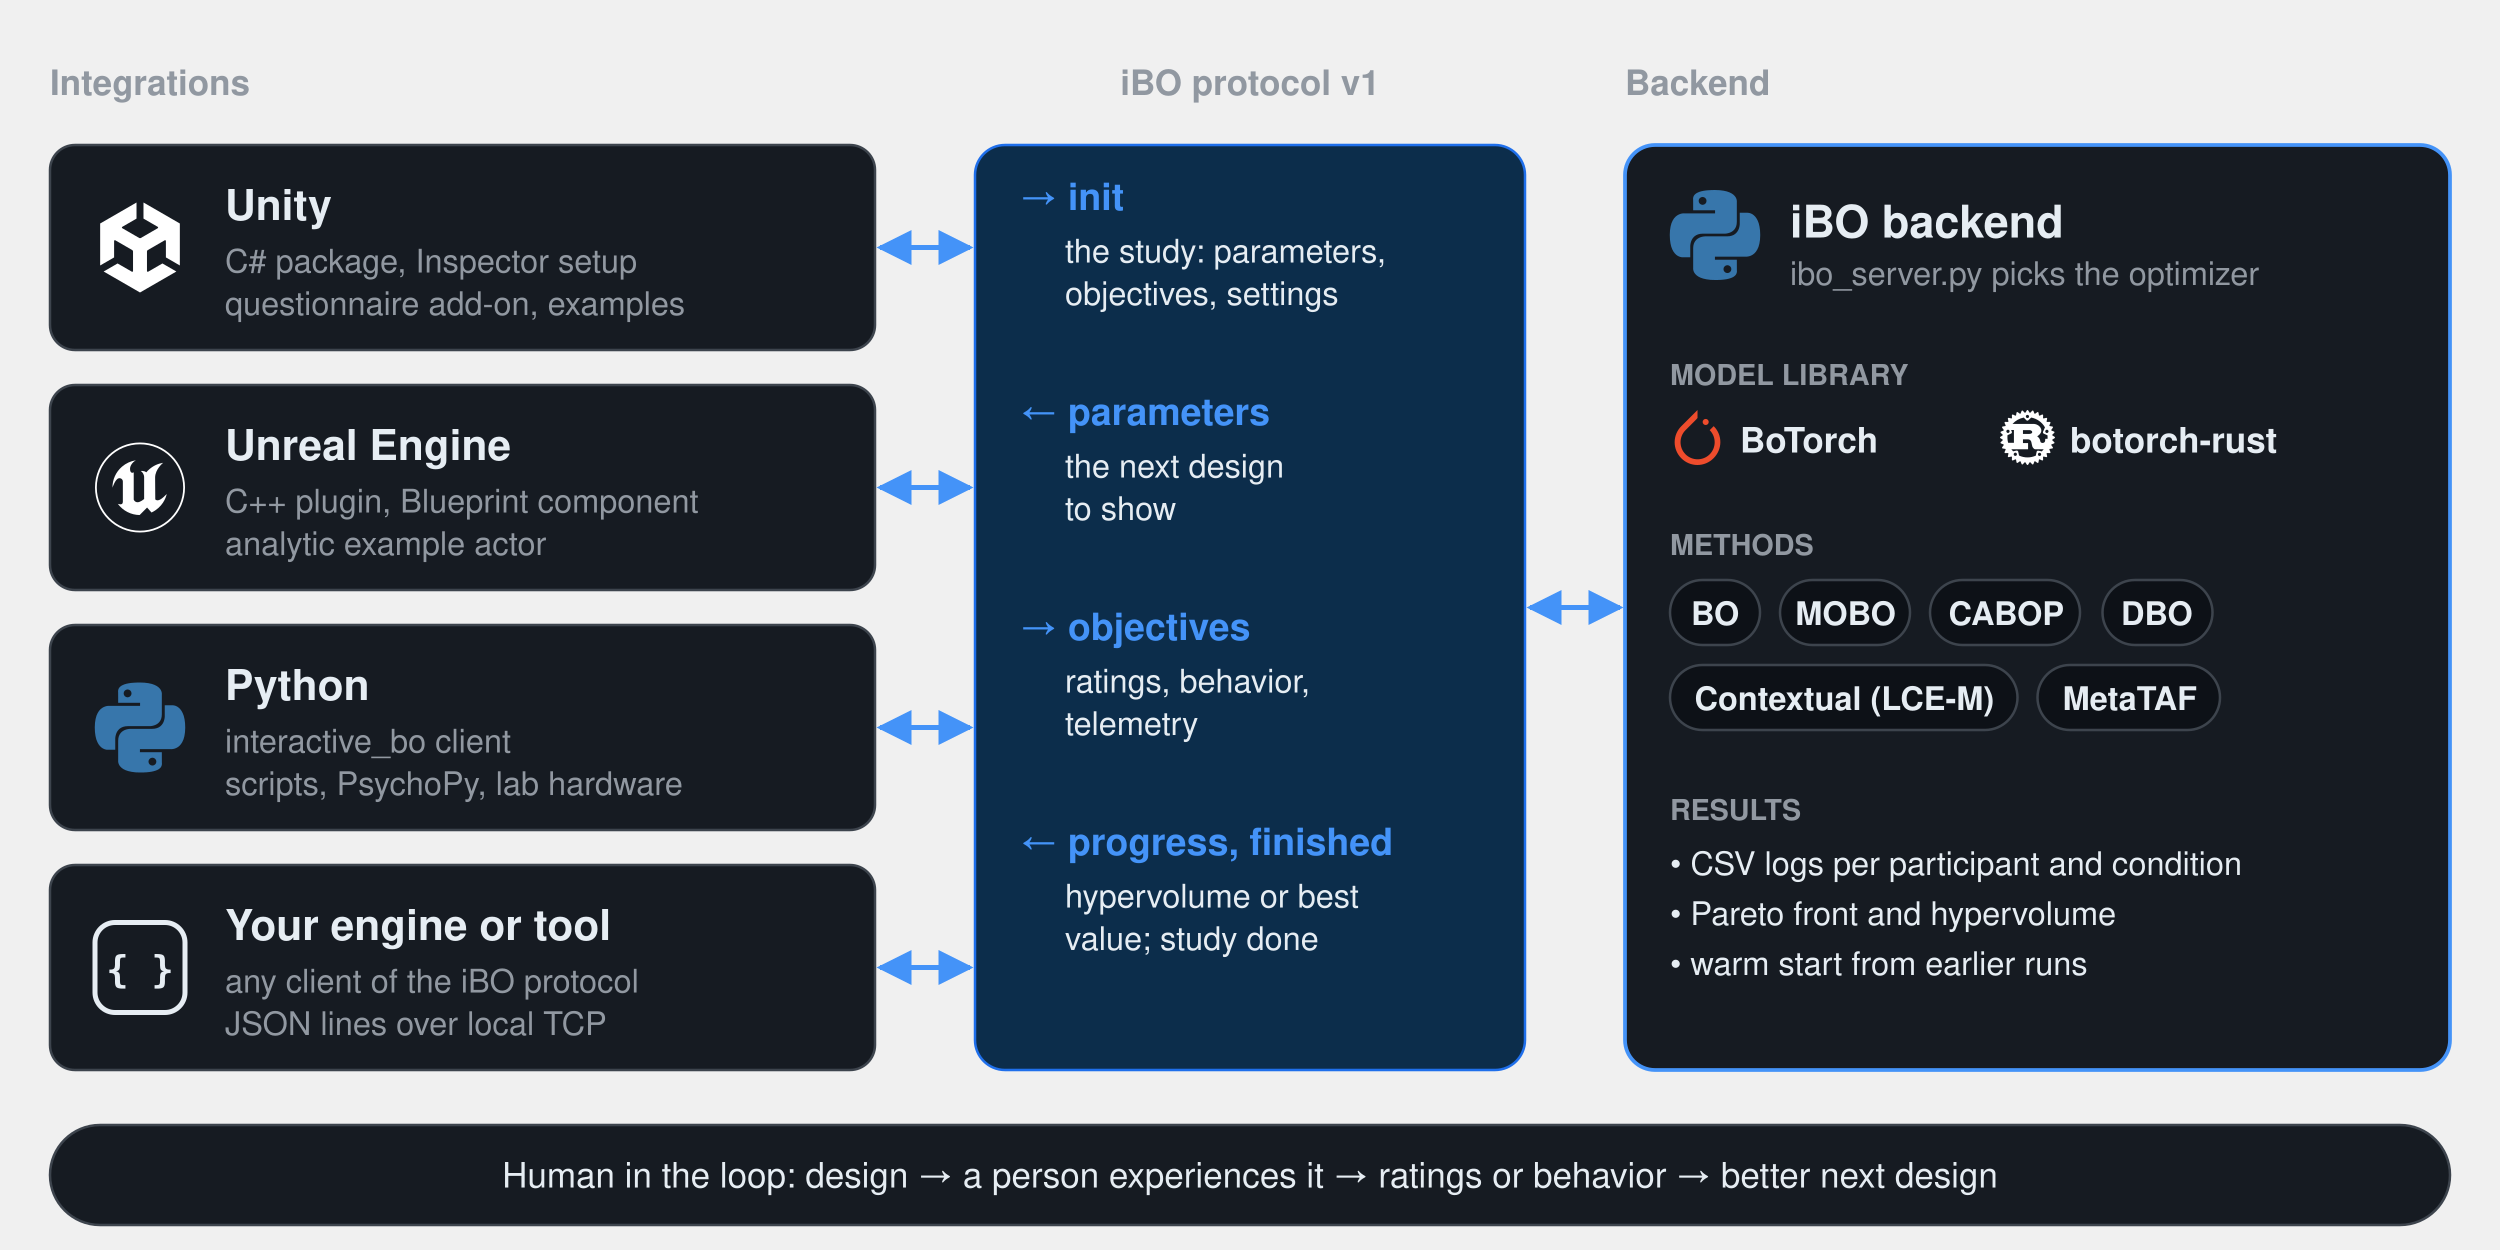
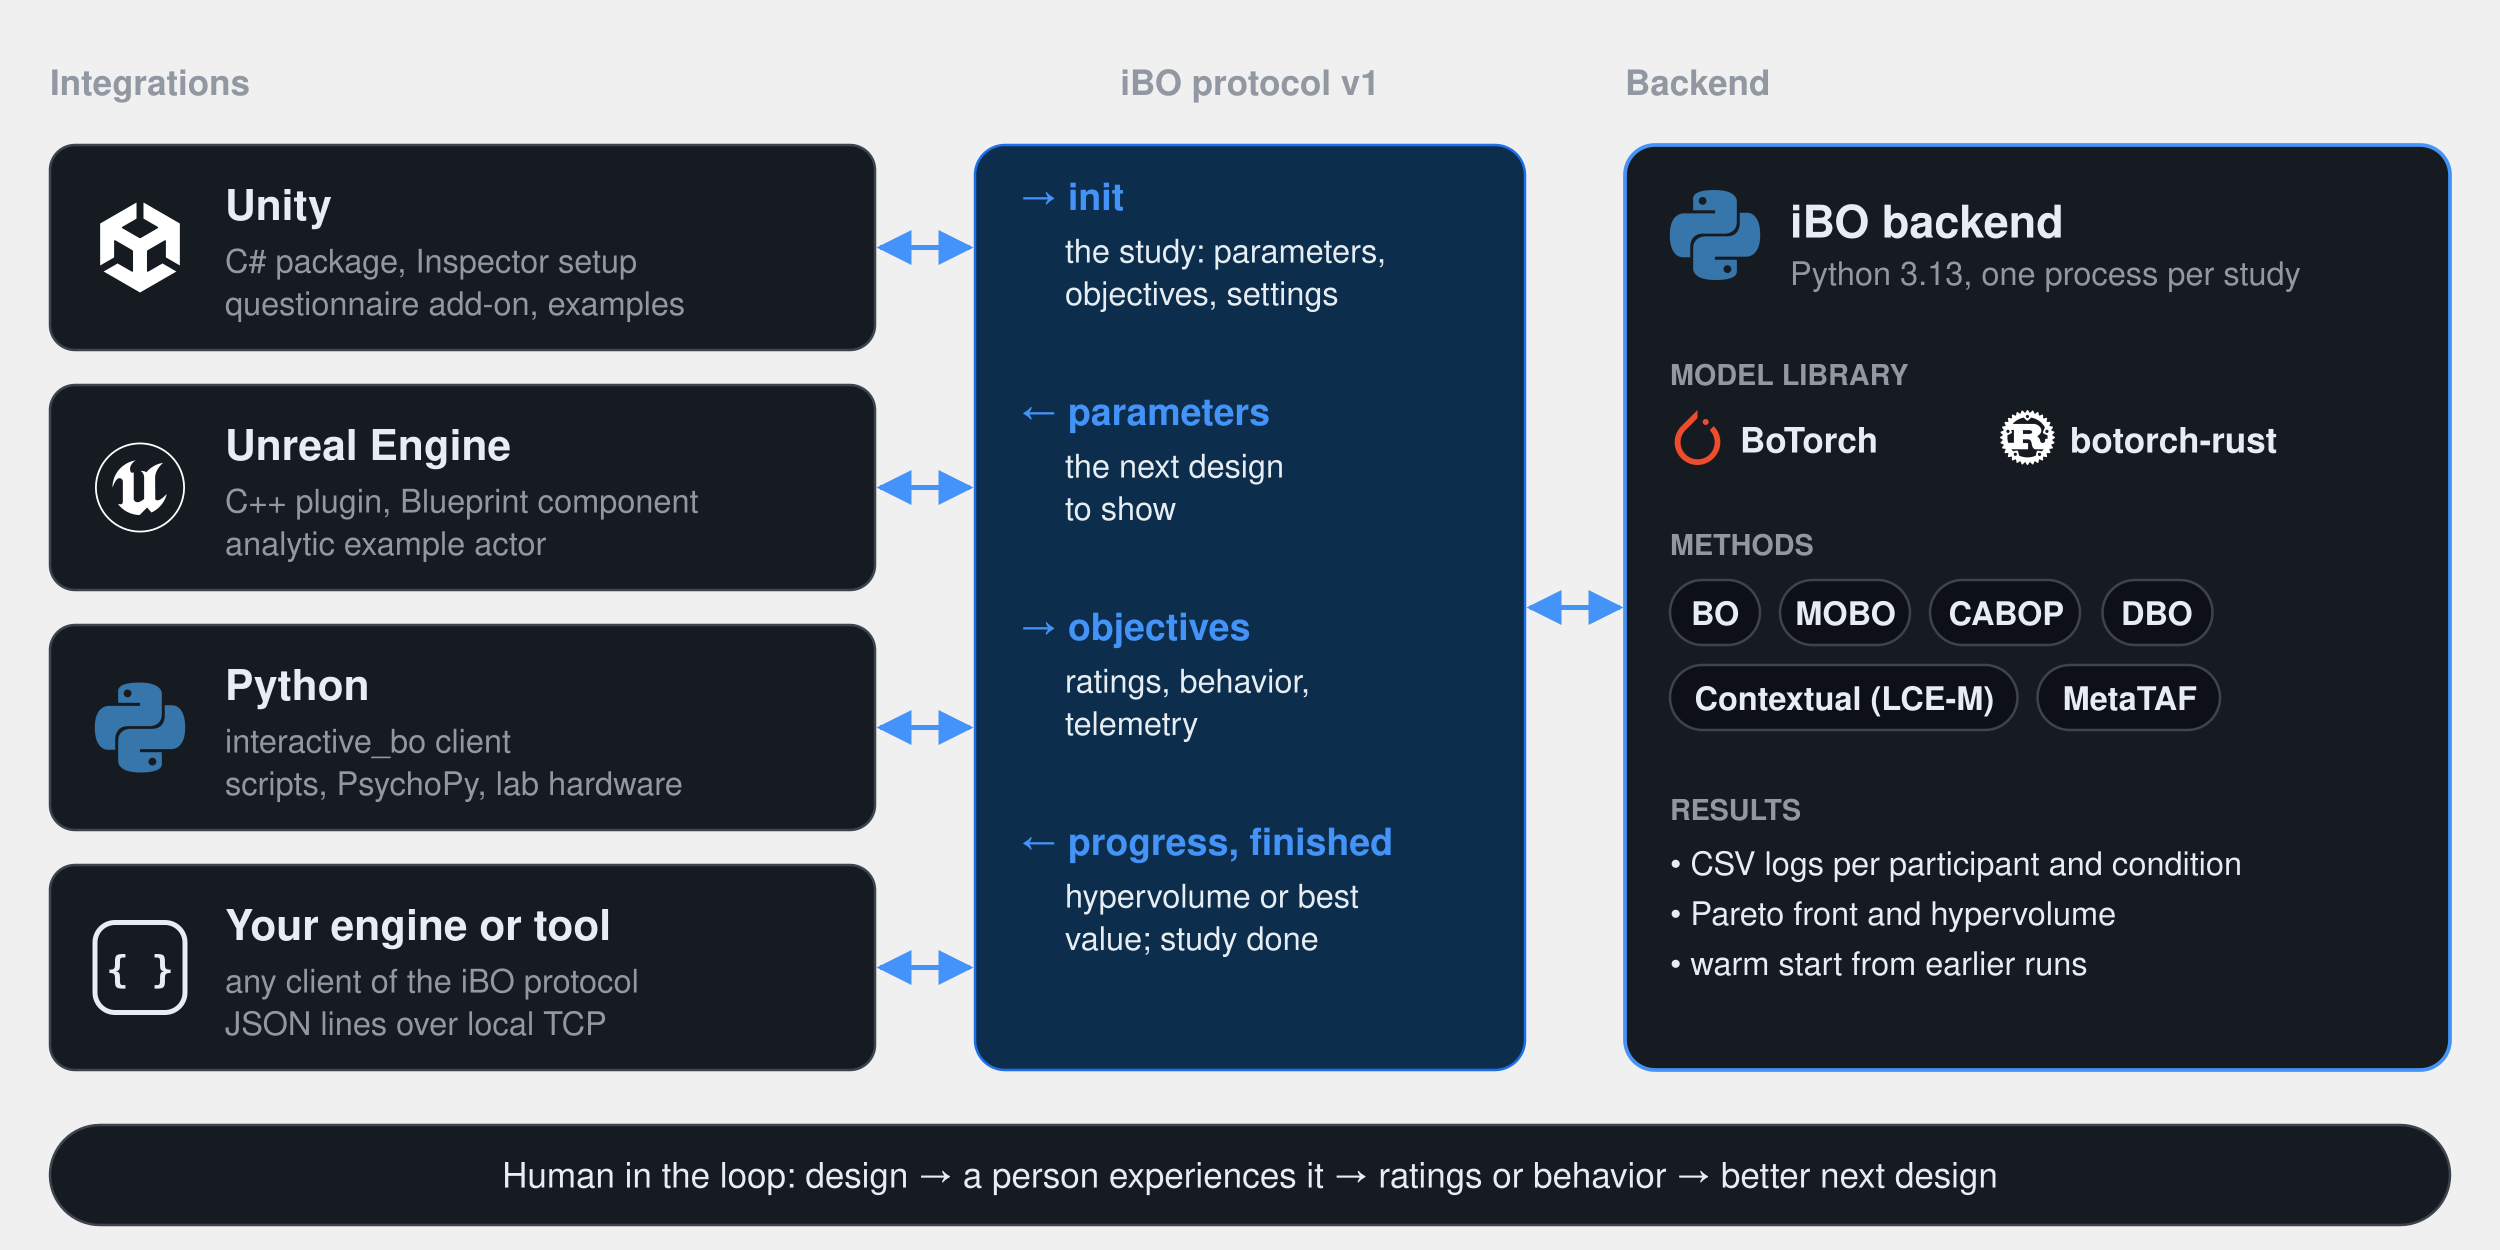
<svg xmlns="http://www.w3.org/2000/svg" viewBox="0 0 1000 500" width="1000" height="500" role="img" aria-label="iBO overview: Unity, Unreal Engine, Python and other clients talk to the iBO backend over the iBO protocol">
  <defs>
    <marker id="arr" viewBox="0 0 10 10" refX="9" refY="5" markerWidth="7" markerHeight="7" orient="auto-start-reverse">
      <path d="M0,0 L10,5 L0,10 z" fill="#4493F8" />
    </marker>
  </defs>
  <text x="20" y="38" font-family="-apple-system, BlinkMacSystemFont, 'Segoe UI', Helvetica, Arial, sans-serif" font-size="14" font-weight="600" fill="#9198A1" text-anchor="start">Integrations</text>
  <text x="500" y="38" font-family="-apple-system, BlinkMacSystemFont, 'Segoe UI', Helvetica, Arial, sans-serif" font-size="14" font-weight="600" fill="#9198A1" text-anchor="middle">iBO protocol v1</text>
  <text x="650" y="38" font-family="-apple-system, BlinkMacSystemFont, 'Segoe UI', Helvetica, Arial, sans-serif" font-size="14" font-weight="600" fill="#9198A1" text-anchor="start">Backend</text>
  <rect x="20" y="58" width="330" height="82" rx="10" fill="#161B22" stroke="#3D444D" />
  <g transform="translate(38,81) scale(1.5)">
    <path d="m12.929 4.294 3.8 2.193c.137.077.141.29 0 .367l-4.515 2.608a.419.419 0 0 1-.425 0L7.274 6.854c-.139-.074-.141-.293 0-.367l3.797-2.193V0L1.376 5.598V16.793l3.718-2.146v-4.386c-.003-.157.181-.268.318-.184l4.515 2.608a.425.425 0 0 1 .214.368v5.213c.003.157-.181.268-.318.184l-3.8-2.193-3.718 2.146L12 24l9.695-5.598-3.718-2.146-3.8 2.193c-.134.082-.323-.025-.318-.184V13.053c0-.157.087-.296.214-.368l4.515-2.608c.134-.082.323.022.318.184v4.386l3.718 2.146V5.598L12.929 0Z" fill="#FFFFFF" />
  </g>
  <text x="90" y="88" font-family="-apple-system, BlinkMacSystemFont, 'Segoe UI', Helvetica, Arial, sans-serif" font-size="17" font-weight="600" fill="#E6EDF3" text-anchor="start">Unity</text>
  <text x="90" y="109" font-family="-apple-system, BlinkMacSystemFont, 'Segoe UI', Helvetica, Arial, sans-serif" font-size="13" font-weight="400" fill="#9198A1" text-anchor="start">C# package, Inspector setup</text>
  <text x="90" y="126" font-family="-apple-system, BlinkMacSystemFont, 'Segoe UI', Helvetica, Arial, sans-serif" font-size="13" font-weight="400" fill="#9198A1" text-anchor="start">questionnaire add-on, examples</text>
  <line x1="352" y1="99.0" x2="388" y2="99.0" stroke="#4493F8" stroke-width="2" marker-start="url(#arr)" marker-end="url(#arr)" />
  <rect x="20" y="154" width="330" height="82" rx="10" fill="#161B22" stroke="#3D444D" />
  <g transform="translate(38,177) scale(1.5)">
    <path d="M12 0a12 12 0 1012 12A12 12 0 0012 0zm0 23.52A11.52 11.52 0 1123.52 12 11.52 11.52 0 0112 23.52zm7.13-9.791c-.206.997-1.126 3.557-4.06 4.942l-1.179-1.325-1.988 2a7.338 7.338 0 01-5.804-2.978 2.859 2.859 0 00.65.123c.326.006.678-.114.678-.66v-5.394a.89.89 0 00-1.116-.89c-.92.212-1.656 2.509-1.656 2.509a7.304 7.304 0 012.528-5.597 7.408 7.408 0 013.73-1.721c-1.006.573-1.57 1.507-1.57 2.29 0 1.262.76 1.109.984.923v7.28a1.157 1.157 0 00.148.256 1.075 1.075 0 00.88.445c.76 0 1.747-.868 1.747-.868V9.172c0-.6-.452-1.324-.905-1.572 0 0 .838-.149 1.484.346a5.537 5.537 0 01.387-.425c1.508-1.48 2.929-1.902 4.112-2.112 0 0-2.151 1.69-2.151 3.96 0 1.687.043 5.801.043 5.801.799.771 1.986-.342 3.059-1.441Z" fill="#FFFFFF" />
  </g>
  <text x="90" y="184" font-family="-apple-system, BlinkMacSystemFont, 'Segoe UI', Helvetica, Arial, sans-serif" font-size="17" font-weight="600" fill="#E6EDF3" text-anchor="start">Unreal Engine</text>
  <text x="90" y="205" font-family="-apple-system, BlinkMacSystemFont, 'Segoe UI', Helvetica, Arial, sans-serif" font-size="13" font-weight="400" fill="#9198A1" text-anchor="start">C++ plugin, Blueprint component</text>
  <text x="90" y="222" font-family="-apple-system, BlinkMacSystemFont, 'Segoe UI', Helvetica, Arial, sans-serif" font-size="13" font-weight="400" fill="#9198A1" text-anchor="start">analytic example actor</text>
  <line x1="352" y1="195.0" x2="388" y2="195.0" stroke="#4493F8" stroke-width="2" marker-start="url(#arr)" marker-end="url(#arr)" />
  <rect x="20" y="250" width="330" height="82" rx="10" fill="#161B22" stroke="#3D444D" />
  <g transform="translate(38,273) scale(1.5)">
    <path d="M14.25.18l.9.2.73.26.59.3.45.32.34.34.25.34.16.33.1.3.04.26.02.2-.01.13V8.5l-.05.63-.13.55-.21.46-.26.38-.3.31-.33.25-.35.19-.35.14-.33.1-.3.07-.26.04-.21.02H8.77l-.69.05-.59.14-.5.22-.41.27-.33.32-.27.35-.2.36-.15.37-.1.35-.07.32-.04.27-.02.21v3.06H3.17l-.21-.03-.28-.07-.32-.12-.35-.18-.36-.26-.36-.36-.35-.46-.32-.59-.28-.73-.21-.88-.14-1.05-.05-1.23.06-1.22.16-1.04.24-.87.32-.71.36-.57.4-.44.42-.33.42-.24.4-.16.36-.1.32-.05.24-.01h.16l.06.01h8.16v-.83H6.18l-.01-2.75-.02-.37.05-.34.11-.31.17-.28.25-.26.31-.23.38-.2.44-.18.51-.15.58-.12.64-.1.71-.06.77-.04.84-.02 1.27.05zm-6.3 1.98l-.23.33-.08.41.08.41.23.34.33.22.41.09.41-.09.33-.22.23-.34.08-.41-.08-.41-.23-.33-.33-.22-.41-.09-.41.09zm13.09 3.95l.28.06.32.12.35.18.36.27.36.35.35.47.32.59.28.73.21.88.14 1.04.05 1.23-.06 1.23-.16 1.04-.24.86-.32.71-.36.57-.4.45-.42.33-.42.24-.4.16-.36.09-.32.05-.24.02-.16-.01h-8.22v.82h5.84l.01 2.76.02.36-.05.34-.11.31-.17.29-.25.25-.31.24-.38.2-.44.17-.51.15-.58.13-.64.09-.71.07-.77.04-.84.01-1.27-.04-1.07-.14-.9-.2-.73-.25-.59-.3-.45-.33-.34-.34-.25-.34-.16-.33-.1-.3-.04-.25-.02-.2.01-.13v-5.34l.05-.64.13-.54.21-.46.26-.38.3-.32.33-.24.35-.2.35-.14.33-.1.3-.06.26-.04.21-.02.13-.01h5.84l.69-.05.59-.14.5-.21.41-.28.33-.32.27-.35.2-.36.15-.36.1-.35.07-.32.04-.28.02-.21V6.07h2.09l.14.01zm-6.47 14.25l-.23.33-.08.41.08.41.23.33.33.23.41.08.41-.08.33-.23.23-.33.08-.41-.08-.41-.23-.33-.33-.23-.41-.08-.41.08z" fill="#3776AB" />
  </g>
  <text x="90" y="280" font-family="-apple-system, BlinkMacSystemFont, 'Segoe UI', Helvetica, Arial, sans-serif" font-size="17" font-weight="600" fill="#E6EDF3" text-anchor="start">Python</text>
  <text x="90" y="301" font-family="-apple-system, BlinkMacSystemFont, 'Segoe UI', Helvetica, Arial, sans-serif" font-size="13" font-weight="400" fill="#9198A1" text-anchor="start">interactive_bo client</text>
  <text x="90" y="318" font-family="-apple-system, BlinkMacSystemFont, 'Segoe UI', Helvetica, Arial, sans-serif" font-size="13" font-weight="400" fill="#9198A1" text-anchor="start">scripts, PsychoPy, lab hardware</text>
  <line x1="352" y1="291.0" x2="388" y2="291.0" stroke="#4493F8" stroke-width="2" marker-start="url(#arr)" marker-end="url(#arr)" />
  <rect x="20" y="346" width="330" height="82" rx="10" fill="#161B22" stroke="#3D444D" />
  <rect x="38" y="369" width="36" height="36" rx="8" fill="none" stroke="#E6EDF3" stroke-width="2" />
  <text x="56" y="393" font-family="ui-monospace, Menlo, Consolas, monospace" font-size="15" font-weight="700" fill="#E6EDF3" text-anchor="middle">{ }</text>
  <text x="90" y="376" font-family="-apple-system, BlinkMacSystemFont, 'Segoe UI', Helvetica, Arial, sans-serif" font-size="17" font-weight="600" fill="#E6EDF3" text-anchor="start">Your engine or tool</text>
  <text x="90" y="397" font-family="-apple-system, BlinkMacSystemFont, 'Segoe UI', Helvetica, Arial, sans-serif" font-size="13" font-weight="400" fill="#9198A1" text-anchor="start">any client of the iBO protocol</text>
  <text x="90" y="414" font-family="-apple-system, BlinkMacSystemFont, 'Segoe UI', Helvetica, Arial, sans-serif" font-size="13" font-weight="400" fill="#9198A1" text-anchor="start">JSON lines over local TCP</text>
  <line x1="352" y1="387.0" x2="388" y2="387.0" stroke="#4493F8" stroke-width="2" marker-start="url(#arr)" marker-end="url(#arr)" />
  <rect x="390" y="58" width="220" height="370" rx="12" fill="#0C2D4B" stroke="#1F6FEB" />
  <text x="408" y="84" font-family="-apple-system, BlinkMacSystemFont, 'Segoe UI', Helvetica, Arial, sans-serif" font-size="15" font-weight="700" fill="#4493F8" text-anchor="start">→ init</text>
  <text x="426" y="105" font-family="-apple-system, BlinkMacSystemFont, 'Segoe UI', Helvetica, Arial, sans-serif" font-size="13" font-weight="400" fill="#E6EDF3" text-anchor="start">the study: parameters,</text>
  <text x="426" y="122" font-family="-apple-system, BlinkMacSystemFont, 'Segoe UI', Helvetica, Arial, sans-serif" font-size="13" font-weight="400" fill="#E6EDF3" text-anchor="start">objectives, settings</text>
  <text x="408" y="170" font-family="-apple-system, BlinkMacSystemFont, 'Segoe UI', Helvetica, Arial, sans-serif" font-size="15" font-weight="700" fill="#4493F8" text-anchor="start">← parameters</text>
  <text x="426" y="191" font-family="-apple-system, BlinkMacSystemFont, 'Segoe UI', Helvetica, Arial, sans-serif" font-size="13" font-weight="400" fill="#E6EDF3" text-anchor="start">the next design</text>
  <text x="426" y="208" font-family="-apple-system, BlinkMacSystemFont, 'Segoe UI', Helvetica, Arial, sans-serif" font-size="13" font-weight="400" fill="#E6EDF3" text-anchor="start">to show</text>
  <text x="408" y="256" font-family="-apple-system, BlinkMacSystemFont, 'Segoe UI', Helvetica, Arial, sans-serif" font-size="15" font-weight="700" fill="#4493F8" text-anchor="start">→ objectives</text>
  <text x="426" y="277" font-family="-apple-system, BlinkMacSystemFont, 'Segoe UI', Helvetica, Arial, sans-serif" font-size="13" font-weight="400" fill="#E6EDF3" text-anchor="start">ratings, behavior,</text>
  <text x="426" y="294" font-family="-apple-system, BlinkMacSystemFont, 'Segoe UI', Helvetica, Arial, sans-serif" font-size="13" font-weight="400" fill="#E6EDF3" text-anchor="start">telemetry</text>
  <text x="408" y="342" font-family="-apple-system, BlinkMacSystemFont, 'Segoe UI', Helvetica, Arial, sans-serif" font-size="15" font-weight="700" fill="#4493F8" text-anchor="start">← progress, finished</text>
  <text x="426" y="363" font-family="-apple-system, BlinkMacSystemFont, 'Segoe UI', Helvetica, Arial, sans-serif" font-size="13" font-weight="400" fill="#E6EDF3" text-anchor="start">hypervolume or best</text>
  <text x="426" y="380" font-family="-apple-system, BlinkMacSystemFont, 'Segoe UI', Helvetica, Arial, sans-serif" font-size="13" font-weight="400" fill="#E6EDF3" text-anchor="start">value; study done</text>
  <line x1="612" y1="243.0" x2="648" y2="243.0" stroke="#4493F8" stroke-width="2" marker-start="url(#arr)" marker-end="url(#arr)" />
  <rect x="650" y="58" width="330" height="370" rx="12" fill="#161B22" stroke="#4493F8" stroke-width="1.5" />
  <g transform="translate(668,76) scale(1.5)">
    <path d="M14.25.18l.9.2.73.26.59.3.45.32.34.34.25.34.16.33.1.3.04.26.02.2-.01.13V8.5l-.05.63-.13.55-.21.46-.26.38-.3.31-.33.25-.35.19-.35.14-.33.1-.3.07-.26.04-.21.02H8.77l-.69.05-.59.14-.5.22-.41.27-.33.32-.27.35-.2.36-.15.37-.1.35-.07.32-.04.27-.02.21v3.06H3.17l-.21-.03-.28-.07-.32-.12-.35-.18-.36-.26-.36-.36-.35-.46-.32-.59-.28-.73-.21-.88-.14-1.05-.05-1.23.06-1.22.16-1.04.24-.87.32-.71.36-.57.4-.44.42-.33.42-.24.4-.16.36-.1.32-.05.24-.01h.16l.06.01h8.16v-.83H6.18l-.01-2.75-.02-.37.05-.34.11-.31.17-.28.25-.26.31-.23.38-.2.44-.18.51-.15.58-.12.64-.1.71-.06.77-.04.84-.02 1.27.05zm-6.3 1.98l-.23.33-.08.41.08.41.23.34.33.22.41.09.41-.09.33-.22.23-.34.08-.41-.08-.41-.23-.33-.33-.22-.41-.09-.41.09zm13.09 3.95l.28.06.32.12.35.18.36.27.36.35.35.47.32.59.28.73.21.88.14 1.04.05 1.23-.06 1.23-.16 1.04-.24.86-.32.71-.36.57-.4.45-.42.33-.42.24-.4.16-.36.09-.32.05-.24.02-.16-.01h-8.22v.82h5.84l.01 2.76.02.36-.05.34-.11.31-.17.29-.25.25-.31.24-.38.2-.44.17-.51.15-.58.13-.64.09-.71.07-.77.04-.84.01-1.27-.04-1.07-.14-.9-.2-.73-.25-.59-.3-.45-.33-.34-.34-.25-.34-.16-.33-.1-.3-.04-.25-.02-.2.01-.13v-5.34l.05-.64.13-.54.21-.46.26-.38.3-.32.33-.24.35-.2.35-.14.33-.1.3-.06.26-.04.21-.02.13-.01h5.84l.69-.05.59-.14.5-.21.41-.28.33-.32.27-.35.2-.36.15-.36.1-.35.07-.32.04-.28.02-.21V6.07h2.09l.14.01zm-6.47 14.25l-.23.33-.08.41.08.41.23.33.33.23.41.08.41-.08.33-.23.23-.33.08-.41-.08-.41-.23-.33-.33-.23-.41-.08-.41.08z" fill="#3776AB" />
  </g>
  <text x="716" y="95" font-family="-apple-system, BlinkMacSystemFont, 'Segoe UI', Helvetica, Arial, sans-serif" font-size="18" font-weight="700" fill="#E6EDF3" text-anchor="start">iBO backend</text>
-   <text x="716" y="114" font-family="-apple-system, BlinkMacSystemFont, 'Segoe UI', Helvetica, Arial, sans-serif" font-size="13" font-weight="400" fill="#9198A1" text-anchor="start">ibo_server.py picks the optimizer</text>
+   <text x="716" y="114" font-family="-apple-system, BlinkMacSystemFont, 'Segoe UI', Helvetica, Arial, sans-serif" font-size="13" font-weight="400" fill="#9198A1" text-anchor="start">Python 3.13, one process per study</text>
  <text x="668" y="154" font-family="-apple-system, BlinkMacSystemFont, 'Segoe UI', Helvetica, Arial, sans-serif" font-size="11.5" font-weight="600" fill="#9198A1" text-anchor="start">MODEL LIBRARY</text>
  <g transform="translate(668,164) scale(0.9167)">
    <path d="M12.005 0L4.952 7.053a9.865 9.865 0 000 14.022 9.866 9.866 0 0014.022 0c3.984-3.9 3.986-10.205.085-14.023l-1.744 1.743c2.904 2.905 2.904 7.634 0 10.538s-7.634 2.904-10.538 0-2.904-7.634 0-10.538l4.647-4.646.582-.665zm3.568 3.899a1.327 1.327 0 00-1.327 1.327 1.327 1.327 0 001.327 1.328A1.327 1.327 0 0016.9 5.226 1.327 1.327 0 0015.573 3.9z" fill="#EE4C2C" />
  </g>
  <text x="696" y="181" font-family="-apple-system, BlinkMacSystemFont, 'Segoe UI', Helvetica, Arial, sans-serif" font-size="14" font-weight="600" fill="#E6EDF3" text-anchor="start">BoTorch</text>
  <g transform="translate(800,164) scale(0.9167)">
    <path d="M23.835 11.703l-1.007-.624a13.727 13.727 0 00-.028-.294l.866-.807a.348.348 0 00-.115-.578l-1.107-.414a8.496 8.496 0 00-.087-.286l.69-.959a.346.346 0 00-.226-.545l-1.166-.189a9.357 9.357 0 00-.141-.262l.49-1.076a.344.344 0 00-.027-.336.349.349 0 00-.301-.154l-1.185.042a6.744 6.744 0 00-.187-.227l.272-1.153a.347.347 0 00-.417-.417l-1.153.272a14.018 14.018 0 00-.228-.187l.042-1.185a.344.344 0 00-.49-.328l-1.076.491c-.087-.048-.174-.095-.262-.141l-.19-1.167A.348.348 0 0016.256.955l-.96.691a8.487 8.487 0 00-.285-.086l-.414-1.107a.348.348 0 00-.578-.115l-.807.867a9.294 9.294 0 00-.294-.028L12.295.168a.346.346 0 00-.589 0l-.624 1.007a13.738 13.738 0 00-.294.028L9.98.337a.346.346 0 00-.578.115l-.414 1.107c-.096.027-.19.057-.285.086L7.744.955a.348.348 0 00-.545.226L7.009 2.348a9.357 9.357 0 00-.262.141l-1.076-.491a.346.346 0 00-.49.328l.042 1.185a7.983 7.983 0 00-.228.187L3.841 3.425a.347.347 0 00-.417.417l.271 1.153c-.063.075-.126.151-.186.227l-1.185-.042a.346.346 0 00-.328.49l.491 1.076a9.167 9.167 0 00-.141.262l-1.166.189a.348.348 0 00-.226.545l.69.959a13.303 13.303 0 00-.087.285l-1.107.414a.348.348 0 00-.116.578l.866.807a9.294 9.294 0 00-.028.293l-1.007.624a.344.344 0 000 .589l1.007.624c.008.098.018.196.028.294l-.866.808a.346.346 0 00.116.578l1.107.414c.027.096.057.191.087.285l-.69.959a.345.345 0 00.227.545l1.166.189c.046.088.092.175.141.262l-.491 1.076a.346.346 0 00.328.49l1.183-.042c.062.077.123.153.187.228l-.271 1.154a.346.346 0 00.417.416l1.153-.271c.075.064.151.126.228.186l-.042 1.185a.344.344 0 00.49.327l1.076-.49c.087.049.174.095.262.141l.19 1.166a.348.348 0 00.545.227l.959-.69a9.299 9.299 0 00.285.087l.414 1.107a.345.345 0 00.578.115l.808-.866c.097.011.195.02.294.029l.624 1.007a.347.347 0 00.589 0l.624-1.007c.098-.009.196-.018.294-.029l.807.866a.348.348 0 00.578-.115l.414-1.107a8.463 8.463 0 00.285-.087l.959.69a.345.345 0 00.545-.227l.19-1.166c.088-.046.175-.093.262-.141l1.076.49a.347.347 0 00.49-.327l-.042-1.185a6.727 6.727 0 00.227-.186l1.153.271a.347.347 0 00.417-.416l-.271-1.154c.063-.075.126-.151.186-.228l1.185.042a.344.344 0 00.328-.49l-.49-1.076c.048-.087.095-.174.141-.262l1.166-.189a.348.348 0 00.226-.545l-.69-.959.087-.285 1.107-.414a.346.346 0 00.115-.578l-.866-.808c.01-.097.02-.195.028-.294l1.007-.624a.344.344 0 000-.589zm-6.741 8.355a.714.714 0 01.299-1.396.714.714 0 11-.3 1.396zm-.342-2.314a.649.649 0 00-.771.5l-.357 1.669c-1.103.501-2.329.779-3.619.779a8.737 8.737 0 01-3.695-.814l-.357-1.668a.648.648 0 00-.771-.499l-1.473.316a8.722 8.722 0 01-.761-.898h7.168c.081 0 .136-.014.136-.088v-2.536c0-.074-.054-.088-.136-.088h-2.097v-1.608h2.268c.206 0 1.107.059 1.394 1.209.09.353.287 1.504.423 1.873.135.413.683 1.238 1.268 1.238h3.572a.749.749 0 00.13-.013 8.787 8.787 0 01-.812.953zM6.837 20.024a.714.714 0 11-.3-1.396.714.714 0 01.3 1.396zM4.118 8.997a.714.714 0 11-1.304.579.714.714 0 011.304-.579zm-.835 1.981l1.535-.682a.65.65 0 00.33-.859l-.316-.715h1.243v5.603H3.567a8.775 8.775 0 01-.283-3.348zm6.734-.544V8.784h2.96c.153 0 1.079.177 1.079.87 0 .575-.711.781-1.295.781zm10.757 1.486c0 .219-.008.436-.024.651h-.9c-.09 0-.127.059-.127.148v.413c0 .973-.549 1.185-1.03 1.238-.458.052-.965-.191-1.028-.472-.27-1.519-.72-1.844-1.431-2.403.882-.56 1.799-1.386 1.799-2.491 0-1.194-.819-1.946-1.377-2.315-.782-.516-1.649-.62-1.883-.62H5.468a8.765 8.765 0 014.907-2.77l1.097 1.151a.648.648 0 00.918.021l1.227-1.174a8.775 8.775 0 016.004 4.276l-.84 1.898a.652.652 0 00.33.859l1.618.719c.028.287.043.577.043.872zm-9.301-9.599a.713.713 0 11.984 1.032.714.714 0 01-.984-1.032zm8.339 6.71a.711.711 0 01.94-.362.714.714 0 11-.941.363z" fill="#FFFFFF" />
  </g>
  <text x="828" y="181" font-family="-apple-system, BlinkMacSystemFont, 'Segoe UI', Helvetica, Arial, sans-serif" font-size="14" font-weight="600" fill="#E6EDF3" text-anchor="start">botorch-rust</text>
  <text x="668" y="222" font-family="-apple-system, BlinkMacSystemFont, 'Segoe UI', Helvetica, Arial, sans-serif" font-size="11.5" font-weight="600" fill="#9198A1" text-anchor="start">METHODS</text>
  <rect x="668" y="232" width="36" height="26" rx="13" fill="#0D1117" stroke="#3D444D" />
  <text x="686.06" y="250" font-family="-apple-system, BlinkMacSystemFont, 'Segoe UI', Helvetica, Arial, sans-serif" font-size="13" font-weight="600" fill="#E6EDF3" text-anchor="middle">BO</text>
  <rect x="712" y="232" width="52" height="26" rx="13" fill="#0D1117" stroke="#3D444D" />
  <text x="738.24" y="250" font-family="-apple-system, BlinkMacSystemFont, 'Segoe UI', Helvetica, Arial, sans-serif" font-size="13" font-weight="600" fill="#E6EDF3" text-anchor="middle">MOBO</text>
  <rect x="772" y="232" width="60" height="26" rx="13" fill="#0D1117" stroke="#3D444D" />
  <text x="802.51" y="250" font-family="-apple-system, BlinkMacSystemFont, 'Segoe UI', Helvetica, Arial, sans-serif" font-size="13" font-weight="600" fill="#E6EDF3" text-anchor="middle">CABOP</text>
  <rect x="841" y="232" width="44" height="26" rx="13" fill="#0D1117" stroke="#3D444D" />
  <text x="862.75" y="250" font-family="-apple-system, BlinkMacSystemFont, 'Segoe UI', Helvetica, Arial, sans-serif" font-size="13" font-weight="600" fill="#E6EDF3" text-anchor="middle">DBO</text>
  <rect x="668" y="266" width="139" height="26" rx="13" fill="#0D1117" stroke="#3D444D" />
  <text x="737.735" y="284" font-family="-apple-system, BlinkMacSystemFont, 'Segoe UI', Helvetica, Arial, sans-serif" font-size="13" font-weight="600" fill="#E6EDF3" text-anchor="middle">Contextual (LCE-M)</text>
  <rect x="815" y="266" width="73" height="26" rx="13" fill="#0D1117" stroke="#3D444D" />
  <text x="851.925" y="284" font-family="-apple-system, BlinkMacSystemFont, 'Segoe UI', Helvetica, Arial, sans-serif" font-size="13" font-weight="600" fill="#E6EDF3" text-anchor="middle">MetaTAF</text>
  <text x="668" y="328" font-family="-apple-system, BlinkMacSystemFont, 'Segoe UI', Helvetica, Arial, sans-serif" font-size="11.5" font-weight="600" fill="#9198A1" text-anchor="start">RESULTS</text>
  <text x="668" y="350" font-family="-apple-system, BlinkMacSystemFont, 'Segoe UI', Helvetica, Arial, sans-serif" font-size="13" font-weight="400" fill="#E6EDF3" text-anchor="start">• CSV logs per participant and condition</text>
  <text x="668" y="370" font-family="-apple-system, BlinkMacSystemFont, 'Segoe UI', Helvetica, Arial, sans-serif" font-size="13" font-weight="400" fill="#E6EDF3" text-anchor="start">• Pareto front and hypervolume</text>
  <text x="668" y="390" font-family="-apple-system, BlinkMacSystemFont, 'Segoe UI', Helvetica, Arial, sans-serif" font-size="13" font-weight="400" fill="#E6EDF3" text-anchor="start">• warm start from earlier runs</text>
  <rect x="20" y="450" width="960" height="40" rx="20" fill="#161B22" stroke="#3D444D" />
  <text x="500" y="475" font-family="-apple-system, BlinkMacSystemFont, 'Segoe UI', Helvetica, Arial, sans-serif" font-size="14" font-weight="500" fill="#E6EDF3" text-anchor="middle">Human in the loop:  design  →  a person experiences it  →  ratings or behavior  →  better next design</text>
</svg>
